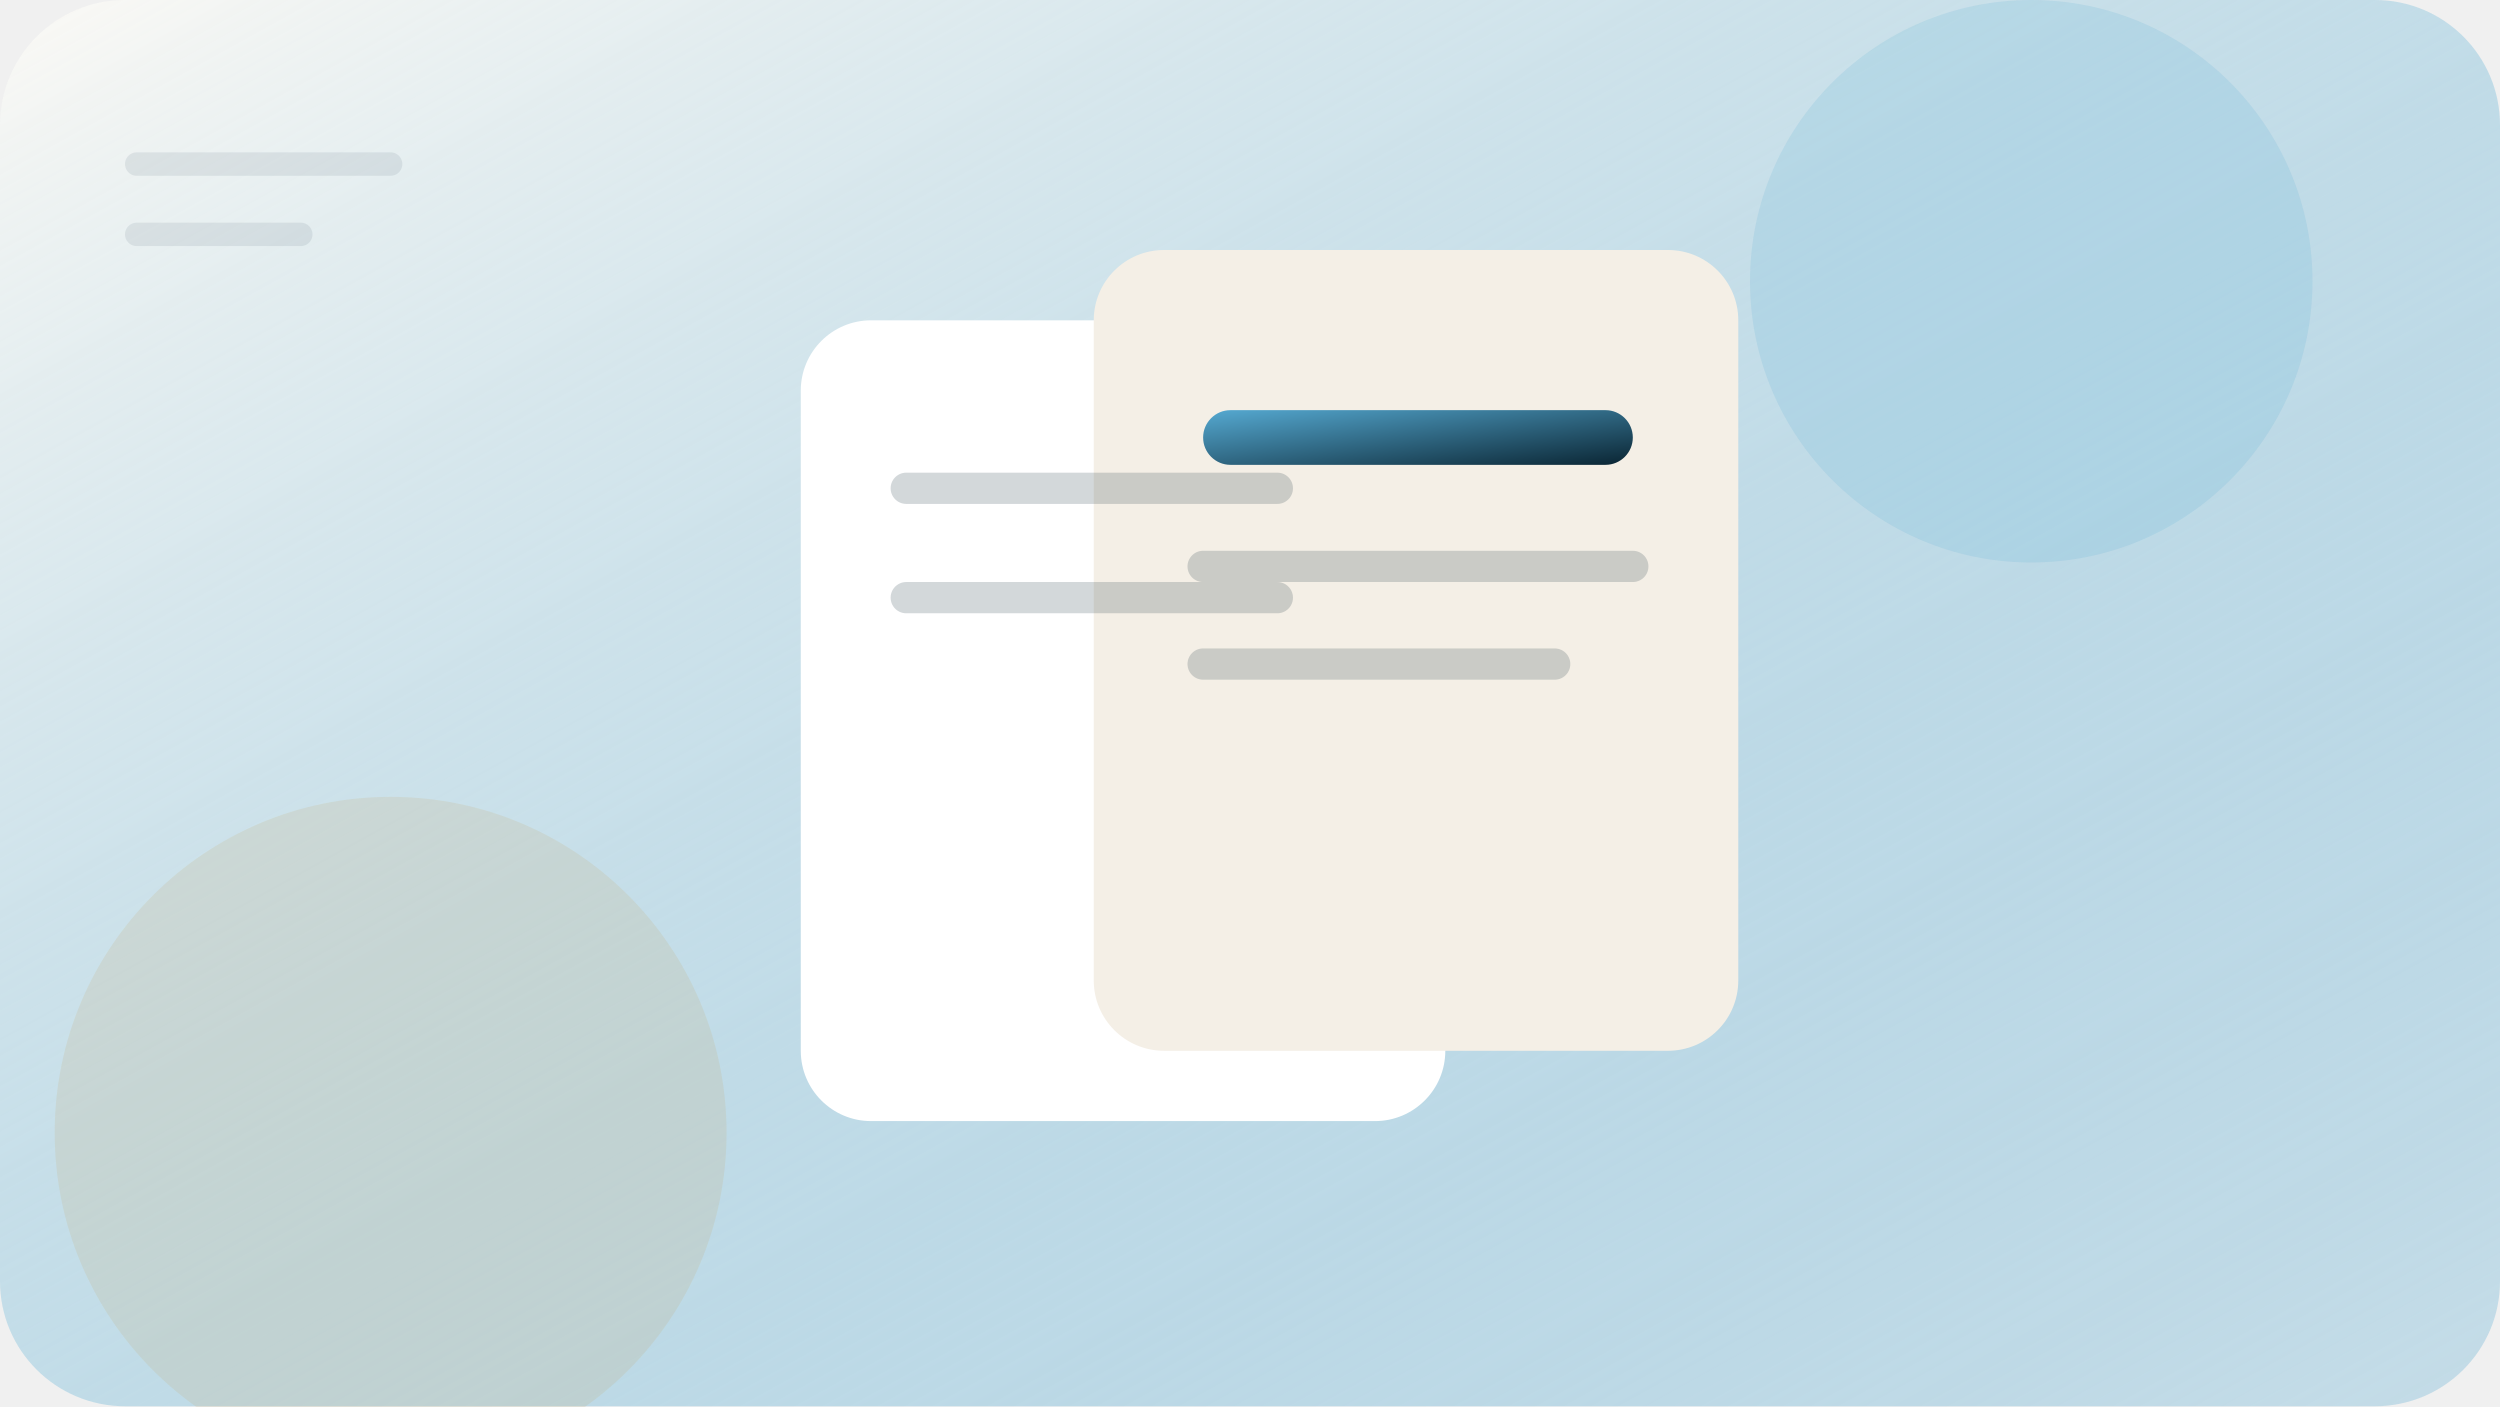
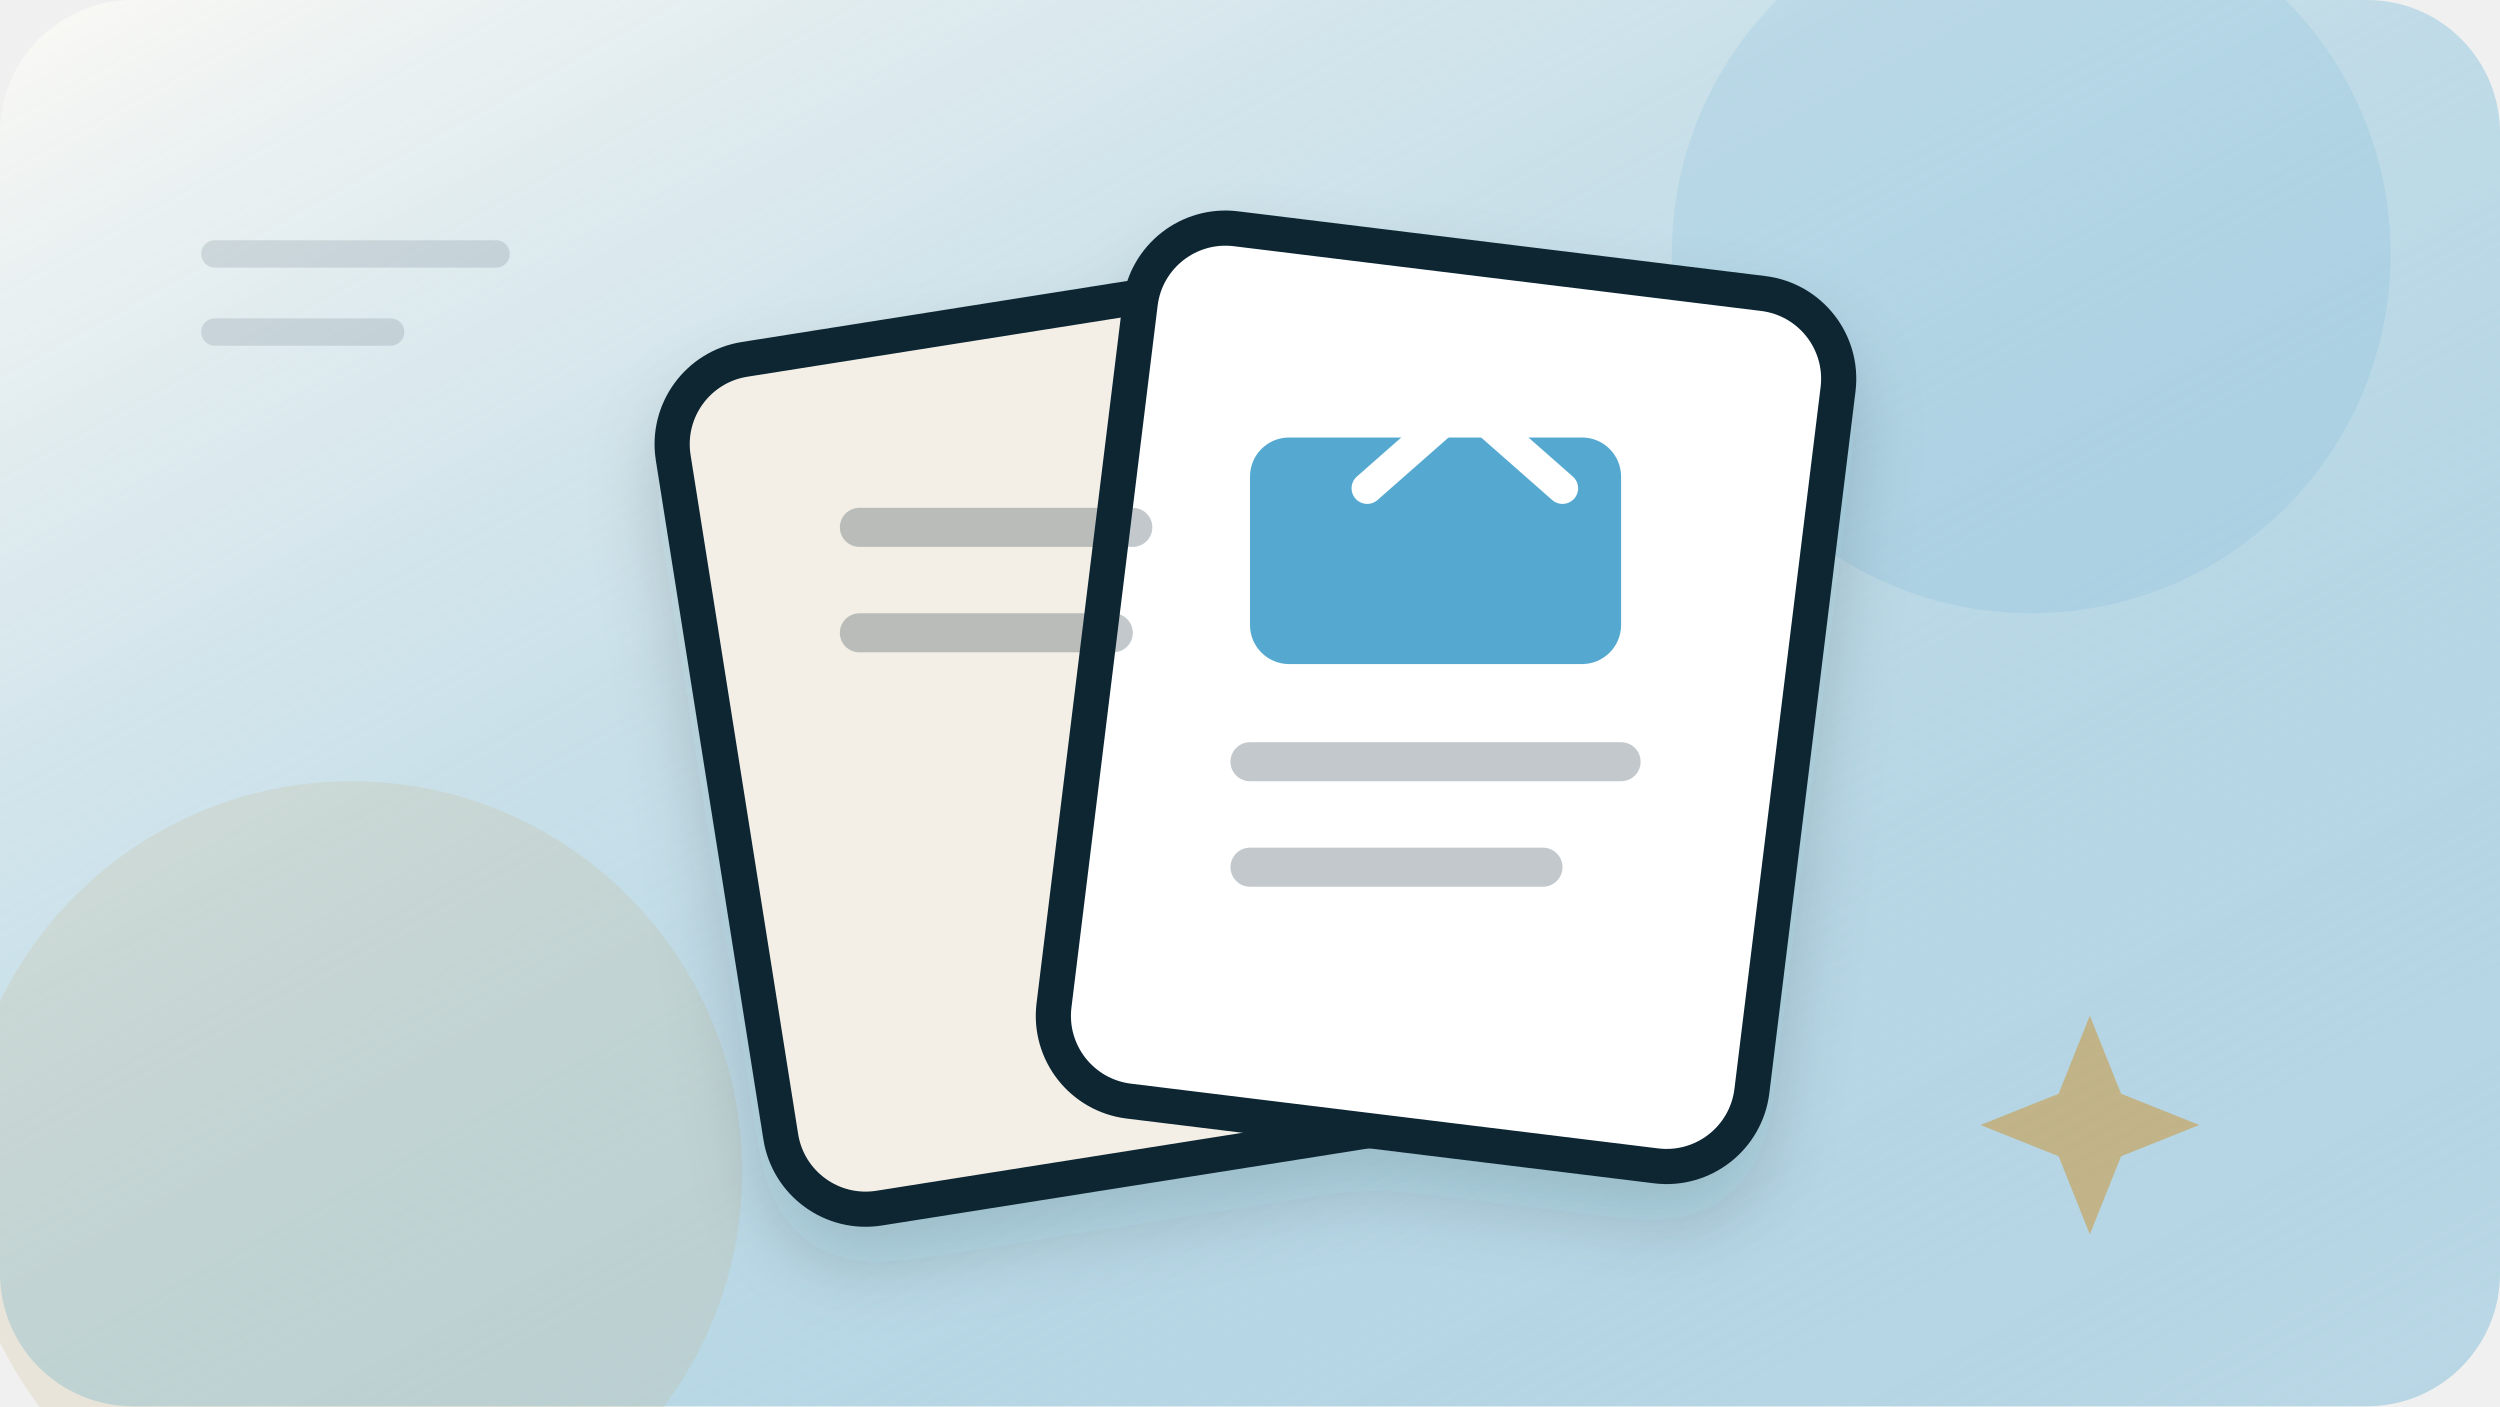
- <svg xmlns="http://www.w3.org/2000/svg" viewBox="0 0 640 360" role="img" aria-labelledby="t d">
+ <svg xmlns="http://www.w3.org/2000/svg" viewBox="0 0 640 360" role="img" aria-labelledby="title desc">
  <defs>
    <linearGradient id="bg" x1="0" y1="0" x2="1" y2="1">
      <stop stop-color="#FBF9F5" />
-       <stop offset="1" stop-color="#55A9D1" stop-opacity=".28" />
+       <stop offset="1" stop-color="#55A9D1" stop-opacity=".35" />
    </linearGradient>
-     <linearGradient id="a" x1="0" y1="0" x2="1" y2="1">
+     <linearGradient id="orb" x1="0" y1="0" x2="1" y2="1">
      <stop stop-color="#55A9D1" />
      <stop offset="1" stop-color="#0A2533" />
    </linearGradient>
+     <filter id="shadow" x="-20%" y="-20%" width="140%" height="150%">
+       <feDropShadow dx="0" dy="10" stdDeviation="9" flood-color="#0A2533" flood-opacity=".16" />
+     </filter>
  </defs>
-   <rect width="640" height="360" rx="32" fill="url(#bg)" />
-   <circle cx="520" cy="72" r="72" fill="#55A9D1" opacity=".16" />
-   <circle cx="100" cy="290" r="86" fill="#C5A869" opacity=".17" />
-   <g stroke="#0A2533" stroke-opacity=".08" stroke-width="6" stroke-linecap="round">
-     <path d="M35 42h65M35 60h42" />
-   </g>
-   <g>
-     <rect x="205" y="82" width="165" height="205" rx="18" fill="#fff" />
-     <rect x="280" y="64" width="165" height="205" rx="18" fill="#F4EFE6" />
-     <rect x="308" y="105" width="110" height="14" rx="7" fill="url(#a)" />
-     <path d="M308 145h110M308 170h90M232 125h95M232 153h95" stroke="#0A2533" stroke-width="8" opacity=".18" stroke-linecap="round" />
+   <rect width="640" height="360" rx="34" fill="url(#bg)" />
+   <circle cx="520" cy="65" r="92" fill="#55A9D1" opacity=".14" />
+   <circle cx="90" cy="300" r="100" fill="#C5A869" opacity=".16" />
+   <path d="M55 65h72M55 85h45" stroke="#0A2533" stroke-opacity=".12" stroke-width="7" stroke-linecap="round" />
+   <path d="M535 260l8 20 20 8-20 8-8 20-8-20-20-8 20-8z" fill="#C5A869" opacity=".75" />
+   <g filter="url(#shadow)">
+     <rect x="185" y="80" width="180" height="220" rx="22" fill="#F4EFE6" stroke="#0A2533" stroke-width="9" transform="rotate(-9 275 190)" />
+     <rect x="280" y="66" width="180" height="225" rx="22" fill="#fff" stroke="#0A2533" stroke-width="9" transform="rotate(7 370 180)" />
+     <rect x="320" y="112" width="95" height="58" rx="10" fill="#55A9D1" />
+     <path d="M320 195h95M320 222h75M220 135h70M220 162h65" stroke="#0A2533" stroke-width="10" stroke-linecap="round" opacity=".25" />
+     <path d="M350 125l25-22 25 22" fill="none" stroke="#fff" stroke-width="8" stroke-linecap="round" />
  </g>
</svg>
